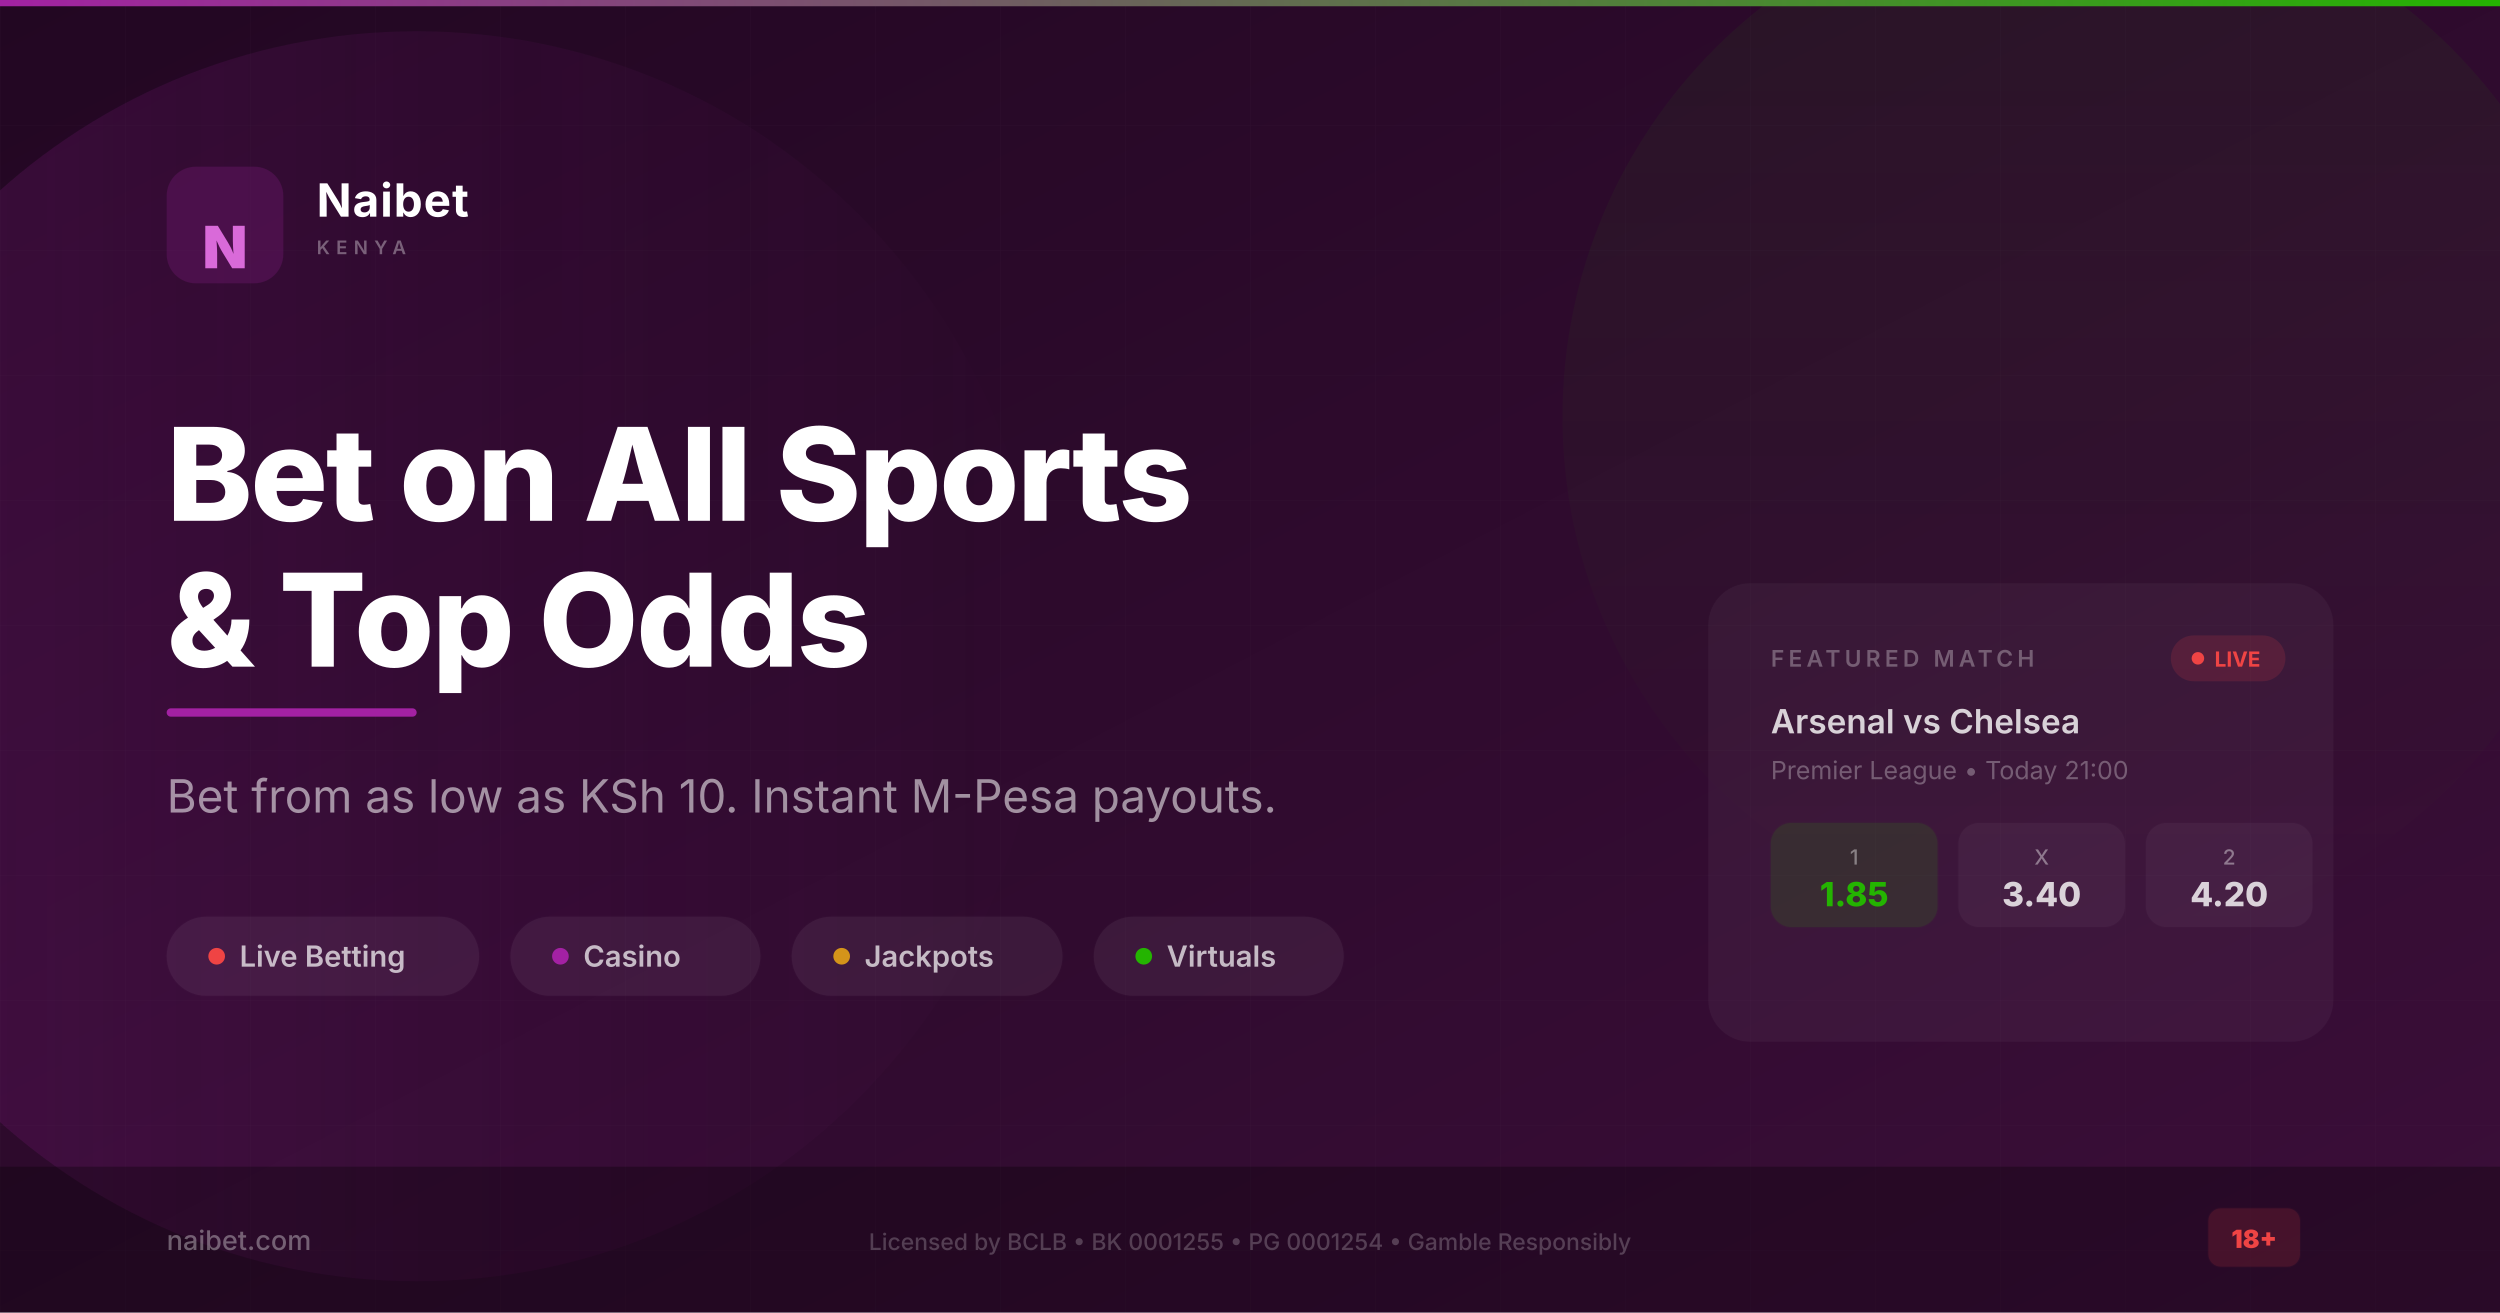
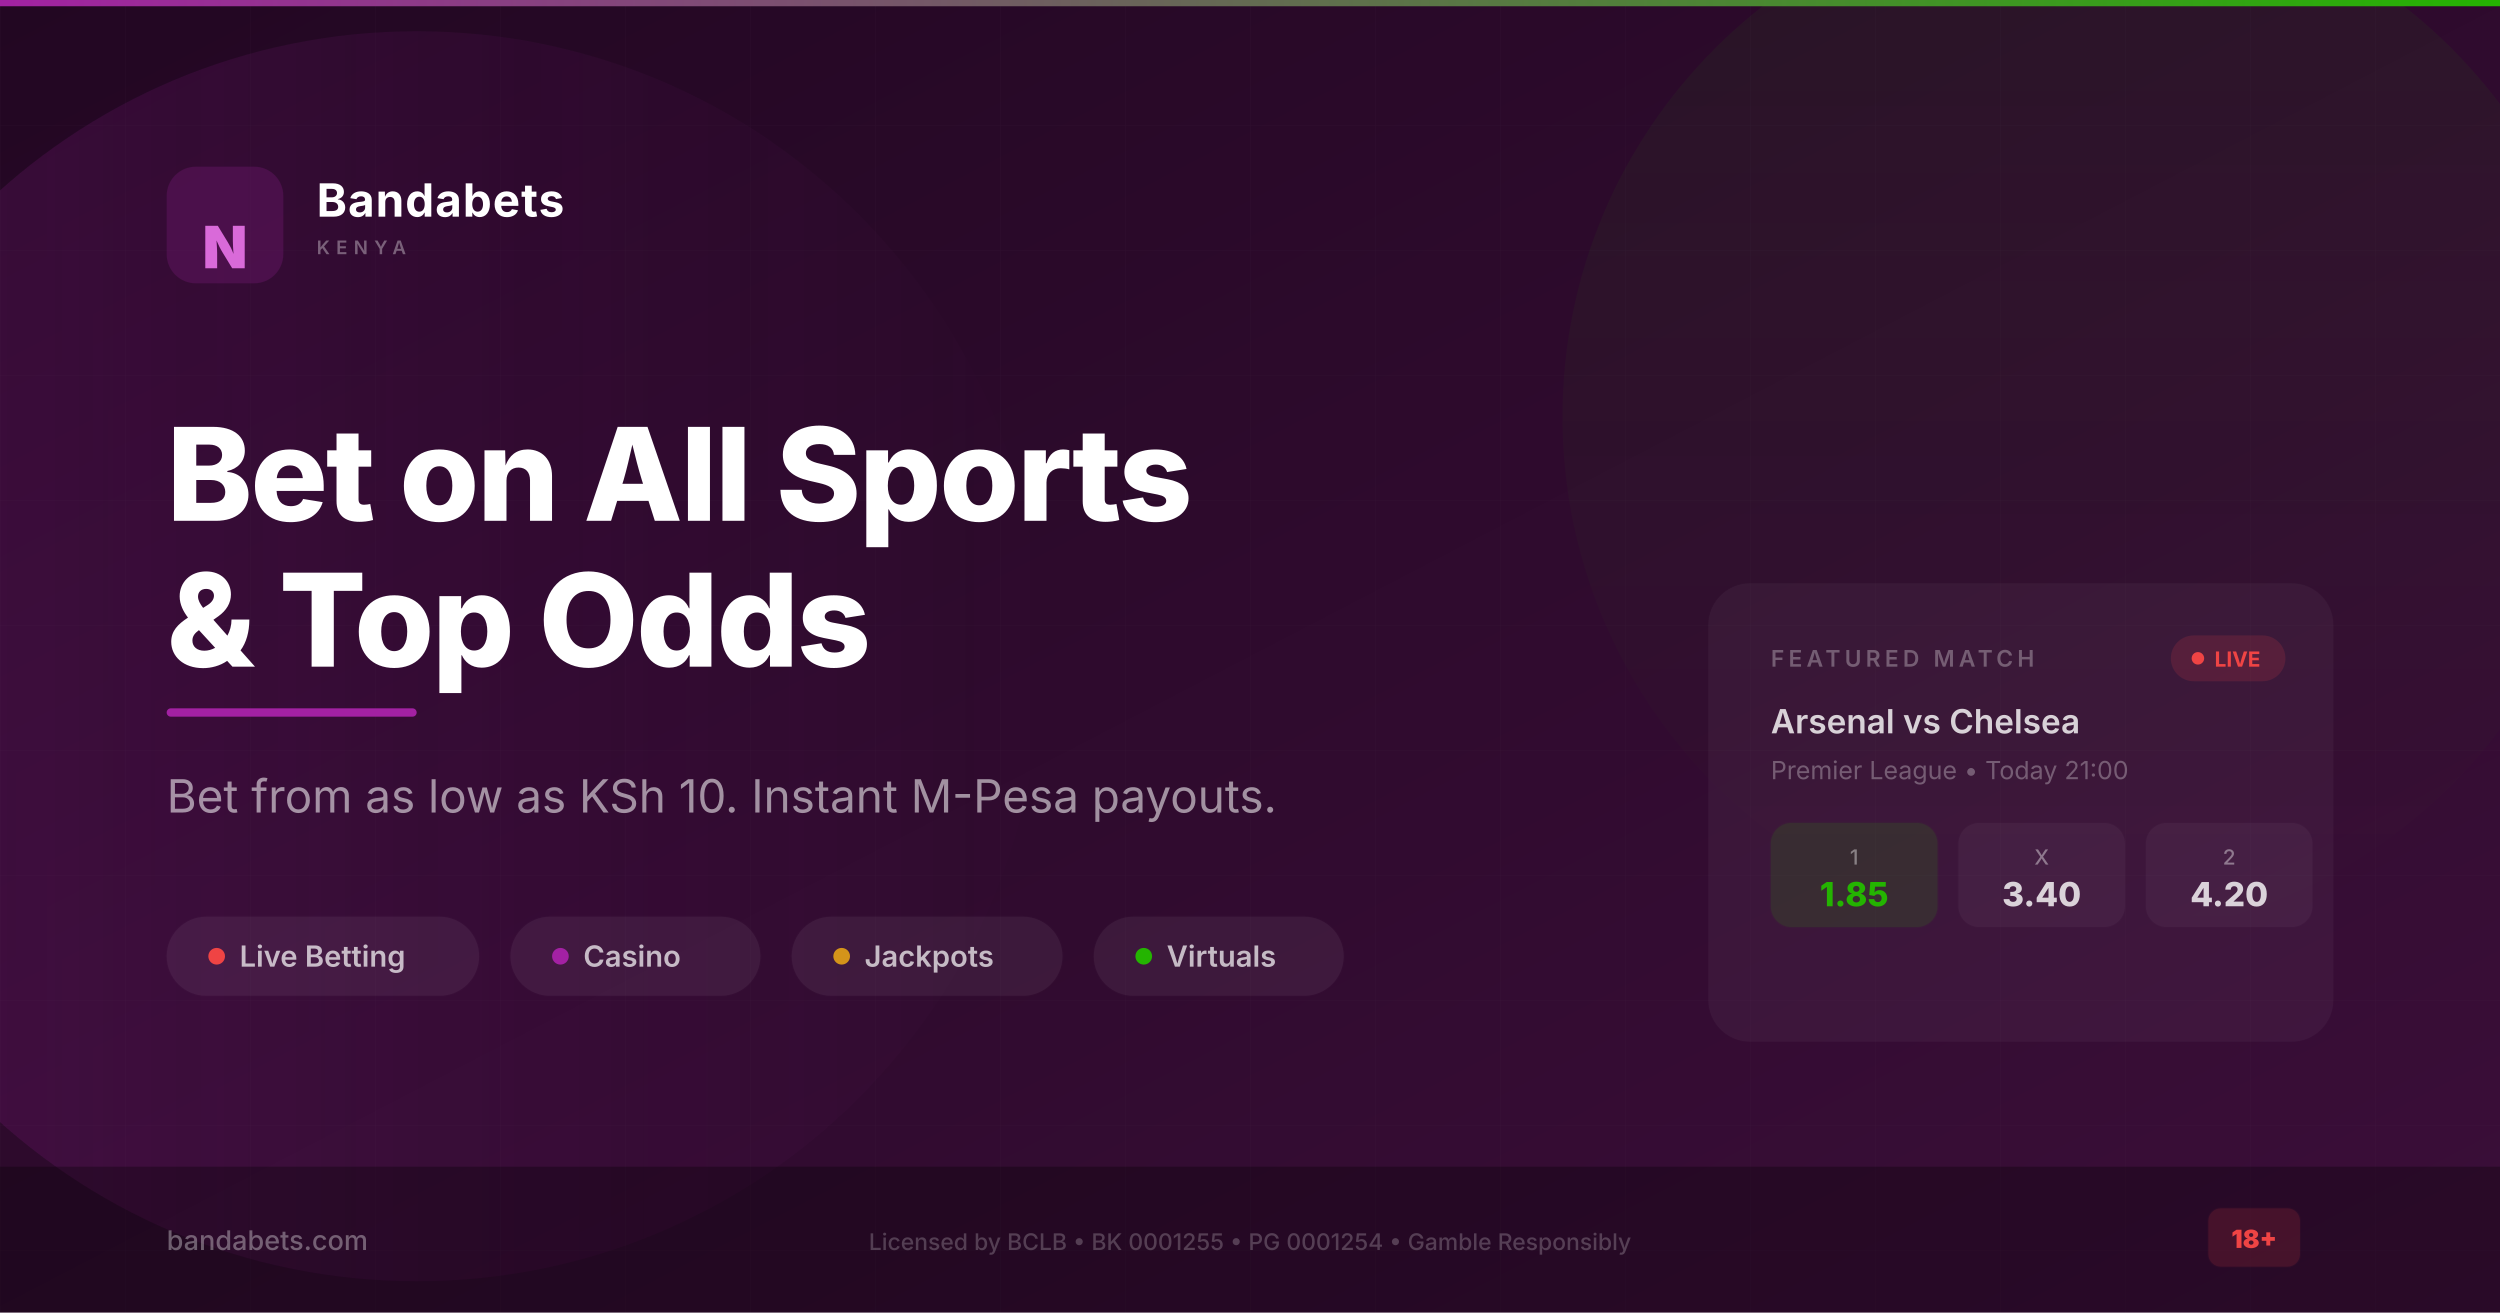
<svg xmlns="http://www.w3.org/2000/svg" width="1200" height="630">
  <defs>
    <linearGradient id="bg" x1="0%" y1="0%" x2="100%" y2="100%">
      <stop offset="0%" style="stop-color:#220722" />
      <stop offset="100%" style="stop-color:#3B0E39" />
    </linearGradient>
    <linearGradient id="purple-glow" x1="0%" y1="0%" x2="100%" y2="0%">
      <stop offset="0%" style="stop-color:#A321A3;stop-opacity:0.28" />
      <stop offset="50%" style="stop-color:#A321A3;stop-opacity:0.12" />
      <stop offset="100%" style="stop-color:#A321A3;stop-opacity:0" />
    </linearGradient>
    <linearGradient id="green-glow" x1="0%" y1="0%" x2="0%" y2="100%">
      <stop offset="0%" style="stop-color:#24B401;stop-opacity:0.14" />
      <stop offset="100%" style="stop-color:#24B401;stop-opacity:0" />
    </linearGradient>
    <linearGradient id="accent-line" x1="0%" y1="0%" x2="100%" y2="0%">
      <stop offset="0%" style="stop-color:#A321A3" />
      <stop offset="100%" style="stop-color:#24B401" />
    </linearGradient>
  </defs>
  <rect width="1200" height="630" fill="url(#bg)" />
  <circle cx="200" cy="315" r="300" fill="url(#purple-glow)" opacity="0.7" />
  <circle cx="1000" cy="200" r="250" fill="url(#green-glow)" opacity="0.5" />
  <pattern id="grid" width="60" height="60" patternUnits="userSpaceOnUse">
    <path d="M 60 0 L 0 0 0 60" fill="none" stroke="white" stroke-width="0.3" opacity="0.04" />
  </pattern>
  <rect width="1200" height="630" fill="url(#grid)" />
  <rect x="0" y="0" width="1200" height="3" fill="url(#accent-line)" />
  <rect x="80" y="80" width="56" height="56" rx="14" fill="#A321A3" opacity="0.2" />
  <text x="108" y="118" font-family="system-ui, -apple-system, sans-serif" font-size="28" font-weight="900" fill="#D96AD9" text-anchor="middle" dominant-baseline="middle">N</text>
-   <text x="152" y="104" font-family="system-ui, -apple-system, sans-serif" font-size="22" font-weight="700" fill="white" letter-spacing="0.5">Naibet</text>
+   <text x="152" y="104" font-family="system-ui, -apple-system, sans-serif" font-size="22" font-weight="700" fill="white" letter-spacing="0.5">Bandabets</text>
  <text x="152" y="122" font-family="system-ui, -apple-system, sans-serif" font-size="9" font-weight="600" fill="white" opacity="0.35" letter-spacing="3">KENYA</text>
  <text x="80" y="250" font-family="system-ui, -apple-system, sans-serif" font-size="62" font-weight="800" fill="white" letter-spacing="-1">Bet on All Sports</text>
  <text x="80" y="320" font-family="system-ui, -apple-system, sans-serif" font-size="62" font-weight="800" fill="white" letter-spacing="-1">&amp; Top Odds</text>
  <rect x="80" y="340" width="120" height="4" rx="2" fill="#A321A3" />
  <text x="80" y="390" font-family="system-ui, -apple-system, sans-serif" font-size="22" font-weight="400" fill="white" opacity="0.55">Bet from as low as KSh 10. Instant M-Pesa payouts.</text>
  <rect x="80" y="440" width="150" height="38" rx="19" fill="white" opacity="0.06" stroke="white" stroke-opacity="0.1" stroke-width="1" />
  <circle cx="104" cy="459" r="4" fill="#EF4444" />
  <text x="115" y="464" font-family="system-ui, -apple-system, sans-serif" font-size="14" font-weight="600" fill="white" opacity="0.7">Live Betting</text>
  <rect x="245" y="440" width="120" height="38" rx="19" fill="white" opacity="0.06" stroke="white" stroke-opacity="0.1" stroke-width="1" />
  <circle cx="269" cy="459" r="4" fill="#A321A3" />
  <text x="280" y="464" font-family="system-ui, -apple-system, sans-serif" font-size="14" font-weight="600" fill="white" opacity="0.7">Casino</text>
  <rect x="380" y="440" width="130" height="38" rx="19" fill="white" opacity="0.06" stroke="white" stroke-opacity="0.1" stroke-width="1" />
  <circle cx="404" cy="459" r="4" fill="#D4941A" />
  <text x="415" y="464" font-family="system-ui, -apple-system, sans-serif" font-size="14" font-weight="600" fill="white" opacity="0.7">Jackpots</text>
  <rect x="525" y="440" width="120" height="38" rx="19" fill="white" opacity="0.06" stroke="white" stroke-opacity="0.1" stroke-width="1" />
  <circle cx="549" cy="459" r="4" fill="#24B401" />
  <text x="560" y="464" font-family="system-ui, -apple-system, sans-serif" font-size="14" font-weight="600" fill="white" opacity="0.7">Virtuals</text>
  <rect x="820" y="280" width="300" height="220" rx="20" fill="white" opacity="0.04" stroke="white" stroke-opacity="0.06" stroke-width="1" />
  <text x="850" y="320" font-family="system-ui, -apple-system, sans-serif" font-size="11" font-weight="600" fill="white" opacity="0.3" letter-spacing="2">FEATURED MATCH</text>
  <text x="850" y="352" font-family="system-ui, -apple-system, sans-serif" font-size="16" font-weight="600" fill="white" opacity="0.8">Arsenal vs Chelsea</text>
  <text x="850" y="374" font-family="system-ui, -apple-system, sans-serif" font-size="12" fill="white" opacity="0.3">Premier League • Today 21:00</text>
  <rect x="850" y="395" width="80" height="50" rx="10" fill="#24B401" opacity="0.14" stroke="#24B401" stroke-opacity="0.25" stroke-width="1" />
  <text x="890" y="415" font-family="system-ui, -apple-system, sans-serif" font-size="10" font-weight="500" fill="white" opacity="0.4" text-anchor="middle">1</text>
  <text x="890" y="435" font-family="system-ui, -apple-system, sans-serif" font-size="16" font-weight="800" fill="#24B401" text-anchor="middle">1.85</text>
  <rect x="940" y="395" width="80" height="50" rx="10" fill="white" opacity="0.04" stroke="white" stroke-opacity="0.08" stroke-width="1" />
  <text x="980" y="415" font-family="system-ui, -apple-system, sans-serif" font-size="10" font-weight="500" fill="white" opacity="0.4" text-anchor="middle">X</text>
  <text x="980" y="435" font-family="system-ui, -apple-system, sans-serif" font-size="16" font-weight="800" fill="white" opacity="0.8" text-anchor="middle">3.40</text>
  <rect x="1030" y="395" width="80" height="50" rx="10" fill="white" opacity="0.04" stroke="white" stroke-opacity="0.08" stroke-width="1" />
  <text x="1070" y="415" font-family="system-ui, -apple-system, sans-serif" font-size="10" font-weight="500" fill="white" opacity="0.4" text-anchor="middle">2</text>
  <text x="1070" y="435" font-family="system-ui, -apple-system, sans-serif" font-size="16" font-weight="800" fill="white" opacity="0.8" text-anchor="middle">4.20</text>
  <rect x="1042" y="305" width="55" height="22" rx="11" fill="#EF4444" opacity="0.15" />
  <circle cx="1055" cy="316" r="3" fill="#EF4444" />
  <text x="1063" y="320" font-family="system-ui, -apple-system, sans-serif" font-size="10" font-weight="700" fill="#EF4444">LIVE</text>
  <rect x="0" y="560" width="1200" height="70" fill="black" opacity="0.3" />
-   <text x="80" y="600" font-family="system-ui, -apple-system, sans-serif" font-size="13" font-weight="500" fill="white" opacity="0.35">naibet.com</text>
+   <text x="80" y="600" font-family="system-ui, -apple-system, sans-serif" font-size="13" font-weight="500" fill="white" opacity="0.35">bandabets.com</text>
  <rect x="1060" y="580" width="44" height="28" rx="6" fill="#EF4444" opacity="0.15" stroke="#EF4444" stroke-opacity="0.2" stroke-width="1" />
  <text x="1082" y="599" font-family="system-ui, -apple-system, sans-serif" font-size="12" font-weight="900" fill="#EF4444" text-anchor="middle">18+</text>
  <text x="600" y="600" font-family="system-ui, -apple-system, sans-serif" font-size="11" font-weight="500" fill="white" opacity="0.22" text-anchor="middle">Licensed by BCLB • BK 0001255 • PG 0001254 • Gamble Responsibly</text>
</svg>
